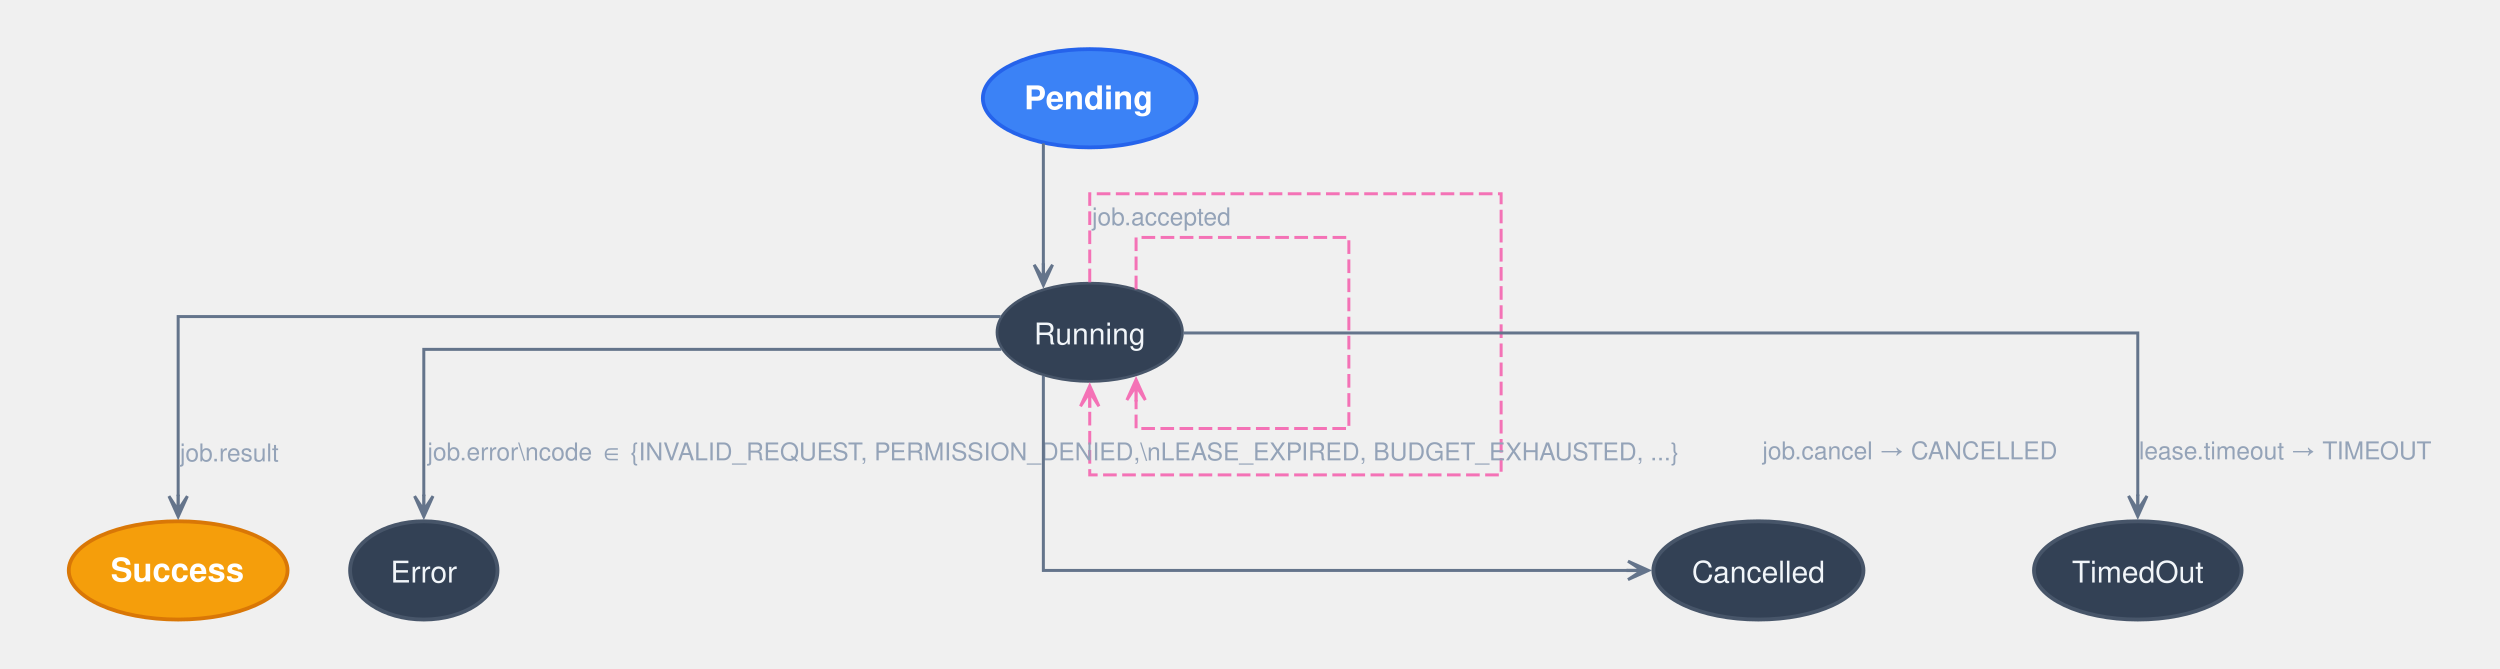
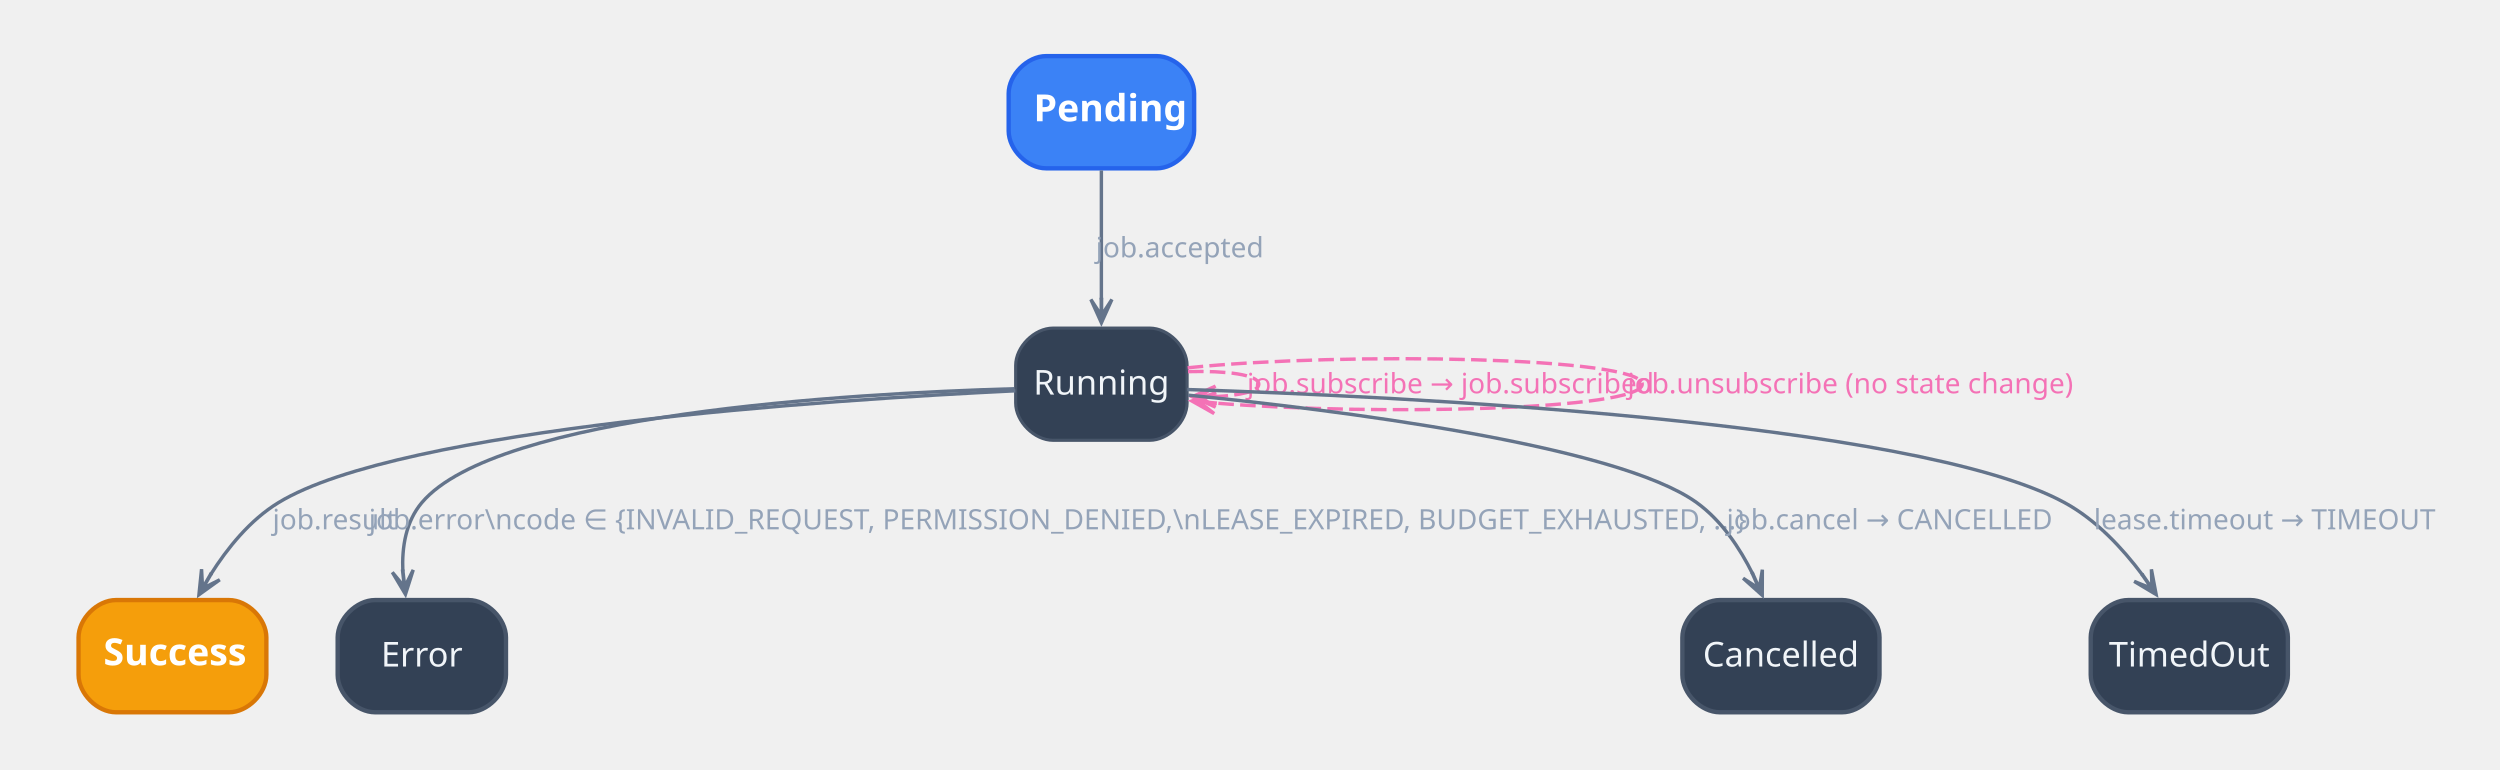
- <svg xmlns="http://www.w3.org/2000/svg" width="916pt" height="245pt" viewBox="0.00 0.00 916.00 245.00">
-   <g id="graph0" class="graph" transform="scale(1 1) rotate(0) translate(25.2 227)">
+ <svg xmlns="http://www.w3.org/2000/svg" width="802pt" height="247pt" viewBox="0.00 0.00 802.00 247.00">
+   <g id="graph0" class="graph" transform="scale(1 1) rotate(0) translate(25.2 228.5)">
    <g id="node1" class="node">
-       <ellipse fill="#3b82f6" stroke="#2563eb" stroke-width="1.4" cx="374.08" cy="-191" rx="39.16" ry="18" />
-       <text xml:space="preserve" text-anchor="start" x="350.08" y="-186.97" font-family="Helvetica,sans-Serif" font-weight="bold" font-size="12.00" fill="white">Pending</text>
+       <path fill="#3b82f6" stroke="#2563eb" stroke-width="1.4" d="M345.88,-210.5C345.88,-210.5 310.38,-210.5 310.38,-210.5 304.38,-210.5 298.38,-204.5 298.38,-198.5 298.38,-198.5 298.38,-186.5 298.38,-186.5 298.38,-180.5 304.38,-174.5 310.38,-174.5 310.38,-174.5 345.88,-174.5 345.88,-174.5 351.88,-174.5 357.88,-180.5 357.88,-186.5 357.88,-186.5 357.88,-198.5 357.88,-198.5 357.88,-204.5 351.88,-210.5 345.88,-210.5" />
+       <text xml:space="preserve" text-anchor="start" x="306.38" y="-189.6" font-family="TT Commons Pro Trial" font-weight="bold" font-size="12.00" fill="white">Pending</text>
    </g>
    <g id="node2" class="node">
-       <ellipse fill="#334155" stroke="#475569" cx="374.08" cy="-105.25" rx="33.98" ry="18" />
-       <text xml:space="preserve" text-anchor="middle" x="374.08" y="-100.8" font-family="Helvetica,sans-Serif" font-size="11.00" fill="#f1f5f9">Running</text>
+       <path fill="#334155" stroke="#475569" d="M343.62,-123.25C343.62,-123.25 312.62,-123.25 312.62,-123.25 306.62,-123.25 300.62,-117.25 300.62,-111.25 300.62,-111.25 300.62,-99.25 300.62,-99.25 300.62,-93.25 306.62,-87.25 312.62,-87.25 312.62,-87.25 343.62,-87.25 343.62,-87.25 349.62,-87.25 355.62,-93.25 355.62,-99.25 355.62,-99.25 355.62,-111.25 355.62,-111.25 355.62,-117.25 349.62,-123.25 343.62,-123.25" />
+       <text xml:space="preserve" text-anchor="middle" x="328.12" y="-101.92" font-family="TT Commons Pro Trial" font-size="11.00" fill="#f1f5f9">Running</text>
    </g>
    <g id="edge1" class="edge">
-       <path fill="none" stroke="#64748b" stroke-width="1.1" d="M357.09,-174.47C357.09,-174.47 357.09,-129.99 357.09,-129.99" />
-       <polygon fill="#64748b" stroke="#64748b" stroke-width="1.1" points="357.09,-122.49 360.46,-129.99 357.14,-124.9 357.14,-129.99 357.09,-129.99 357.04,-129.99 357.04,-124.9 353.71,-129.99 357.09,-122.49" />
-       <text xml:space="preserve" text-anchor="middle" x="400.33" y="-144.45" font-family="Helvetica,sans-Serif" font-size="9.00" fill="#94a3b8">job.accepted</text>
+       <path fill="none" stroke="#64748b" stroke-width="1.1" d="M328.12,-173.84C328.12,-161.87 328.12,-145.85 328.12,-132.41" />
+       <polygon fill="#64748b" stroke="#64748b" stroke-width="1.1" points="328.13,-124.94 331.5,-132.44 328.18,-127.35 328.18,-132.44 328.13,-132.44 328.08,-132.44 328.08,-127.35 324.75,-132.44 328.13,-124.94" />
+       <text xml:space="preserve" text-anchor="middle" x="353.25" y="-145.95" font-family="TT Commons Pro Trial" font-size="9.00" fill="#94a3b8">job.accepted</text>
    </g>
    <g id="edge6" class="edge">
-       <path fill="none" stroke="#f472b6" stroke-width="1.1" stroke-dasharray="5,2" d="M391.06,-121C391.06,-130.19 391.06,-140 391.06,-140 391.06,-140 469.02,-140 469.02,-140 469.02,-140 469.02,-70 469.02,-70 469.02,-70 391.06,-70 391.06,-70 391.06,-70 391.06,-80.43 391.06,-80.43" />
-       <polygon fill="#f472b6" stroke="#f472b6" stroke-width="1.1" points="391.06,-87.93 387.69,-80.43 391.01,-85.53 391.01,-80.43 391.06,-80.43 391.11,-80.43 391.11,-85.53 394.44,-80.43 391.06,-87.93" />
+       <path fill="none" stroke="#f472b6" stroke-width="1.1" stroke-dasharray="5,2" d="M355.91,-109.28C368.12,-109.64 378.62,-108.3 378.62,-105.25 378.62,-102.97 372.72,-101.64 364.61,-101.27" />
+       <polygon fill="#f472b6" stroke="#f472b6" stroke-width="1.1" points="357.25,-101.22 364.77,-97.89 359.66,-101.19 364.75,-101.22 364.75,-101.27 364.75,-101.32 359.66,-101.29 364.73,-104.64 357.25,-101.22" />
+       <text xml:space="preserve" text-anchor="middle" x="440.12" y="-102.33" font-family="TT Commons Pro Trial" font-size="9.00" fill="#f472b6">job.subscribe → job.subscribed</text>
    </g>
    <g id="edge7" class="edge">
-       <path fill="none" stroke="#f472b6" stroke-width="1.1" stroke-dasharray="5,2" d="M374.08,-123.57C374.08,-138.11 374.08,-156 374.08,-156 374.08,-156 524.81,-156 524.81,-156 524.81,-156 524.81,-53 524.81,-53 524.81,-53 374.08,-53 374.08,-53 374.08,-53 374.08,-78.14 374.08,-78.14" />
-       <polygon fill="#f472b6" stroke="#f472b6" stroke-width="1.1" points="374.08,-85.64 370.7,-78.14 374.03,-83.23 374.03,-78.14 374.08,-78.14 374.13,-78.14 374.13,-83.23 377.45,-78.14 374.08,-85.64" />
+       <path fill="none" stroke="#f472b6" stroke-width="1.1" stroke-dasharray="5,2" d="M355.8,-110.51C406.54,-115.71 501.62,-113.96 501.62,-105.25 501.62,-97.01 416.66,-95 364.5,-99.2" />
+       <polygon fill="#f472b6" stroke="#f472b6" stroke-width="1.1" points="357.13,-99.87 364.3,-95.83 359.53,-99.6 364.6,-99.14 364.6,-99.19 364.61,-99.24 359.54,-99.7 364.91,-102.55 357.13,-99.87" />
+       <text xml:space="preserve" text-anchor="middle" x="568.38" y="-102.33" font-family="TT Commons Pro Trial" font-size="9.00" fill="#f472b6">job.unsubscribe (no state change)</text>
    </g>
    <g id="node3" class="node">
-       <ellipse fill="#f59e0b" stroke="#d97706" stroke-width="1.4" cx="40.08" cy="-18" rx="40.08" ry="18" />
-       <text xml:space="preserve" text-anchor="start" x="15.33" y="-13.97" font-family="Helvetica,sans-Serif" font-weight="bold" font-size="12.00" fill="white">Success</text>
+       <path fill="#f59e0b" stroke="#d97706" stroke-width="1.4" d="M48.25,-36C48.25,-36 12,-36 12,-36 6,-36 0,-30 0,-24 0,-24 0,-12 0,-12 0,-6 6,0 12,0 12,0 48.25,0 48.25,0 54.25,0 60.25,-6 60.25,-12 60.25,-12 60.25,-24 60.25,-24 60.25,-30 54.25,-36 48.25,-36" />
+       <text xml:space="preserve" text-anchor="start" x="8" y="-15.1" font-family="TT Commons Pro Trial" font-weight="bold" font-size="12.00" fill="white">Success</text>
    </g>
    <g id="edge2" class="edge">
-       <path fill="none" stroke="#64748b" stroke-width="1.1" d="M341.44,-111C257.4,-111 40.08,-111 40.08,-111 40.08,-111 40.08,-45.21 40.08,-45.21" />
-       <polygon fill="#64748b" stroke="#64748b" stroke-width="1.1" points="40.08,-37.71 43.45,-45.21 40.13,-40.12 40.13,-45.21 40.08,-45.21 40.03,-45.21 40.03,-40.12 36.7,-45.21 40.08,-37.71" />
-       <text xml:space="preserve" text-anchor="middle" x="58.83" y="-57.95" font-family="Helvetica,sans-Serif" font-size="9.00" fill="#94a3b8">job.result</text>
+       <path fill="none" stroke="#64748b" stroke-width="1.1" d="M300.53,-103.13C241.15,-100.29 103.43,-91.24 64.12,-67.25 55.06,-61.72 47.76,-52.75 42.29,-44.05" />
+       <polygon fill="#64748b" stroke="#64748b" stroke-width="1.1" points="38.62,-37.71 45.3,-42.51 39.87,-39.77 42.42,-44.18 42.38,-44.2 42.33,-44.23 39.78,-39.82 39.46,-45.9 38.62,-37.71" />
+       <text xml:space="preserve" text-anchor="middle" x="82.12" y="-58.7" font-family="TT Commons Pro Trial" font-size="9.00" fill="#94a3b8">job.result</text>
    </g>
    <g id="node4" class="node">
-       <ellipse fill="#334155" stroke="#475569" stroke-width="1.4" cx="130.08" cy="-18" rx="27" ry="18" />
-       <text xml:space="preserve" text-anchor="middle" x="130.08" y="-13.55" font-family="Helvetica,sans-Serif" font-size="11.00" fill="#f1f5f9">Error</text>
+       <path fill="#334155" stroke="#475569" stroke-width="1.4" d="M125.12,-36C125.12,-36 95.12,-36 95.12,-36 89.12,-36 83.12,-30 83.12,-24 83.12,-24 83.12,-12 83.12,-12 83.12,-6 89.12,0 95.12,0 95.12,0 125.12,0 125.12,0 131.12,0 137.12,-6 137.12,-12 137.12,-12 137.12,-24 137.12,-24 137.12,-30 131.12,-36 125.12,-36" />
+       <text xml:space="preserve" text-anchor="middle" x="110.12" y="-14.68" font-family="TT Commons Pro Trial" font-size="11.00" fill="#f1f5f9">Error</text>
    </g>
    <g id="edge3" class="edge">
-       <path fill="none" stroke="#64748b" stroke-width="1.1" d="M341.68,-99C275.3,-99 130.08,-99 130.08,-99 130.08,-99 130.08,-45.22 130.08,-45.22" />
-       <polygon fill="#64748b" stroke="#64748b" stroke-width="1.1" points="130.08,-37.72 133.45,-45.22 130.13,-40.13 130.13,-45.22 130.08,-45.22 130.03,-45.22 130.03,-40.13 126.7,-45.22 130.08,-37.72" />
-       <text xml:space="preserve" text-anchor="middle" x="360.7" y="-58.33" font-family="Helvetica,sans-Serif" font-size="9.00" fill="#94a3b8">job.error\ncode ∈ {INVALID_REQUEST, PERMISSION_DENIED,\nLEASE_EXPIRED, BUDGET_EXHAUSTED, ...}</text>
+       <path fill="none" stroke="#64748b" stroke-width="1.1" d="M300.19,-103.8C246.96,-102.28 134.15,-95.7 110.12,-67.25 105.02,-61.21 103.68,-53.05 104.03,-45.17" />
+       <polygon fill="#64748b" stroke="#64748b" stroke-width="1.1" points="104.87,-37.84 107.36,-45.68 104.64,-40.24 104.06,-45.3 104.01,-45.3 103.96,-45.29 104.54,-40.23 100.66,-44.91 104.87,-37.84" />
+       <text xml:space="preserve" text-anchor="middle" x="314.12" y="-58.7" font-family="TT Commons Pro Trial" font-size="9.00" fill="#94a3b8">job.error\ncode ∈ {INVALID_REQUEST, PERMISSION_DENIED,\nLEASE_EXPIRED, BUDGET_EXHAUSTED, ...}</text>
    </g>
    <g id="node5" class="node">
-       <ellipse fill="#334155" stroke="#475569" stroke-width="1.4" cx="619.08" cy="-18" rx="38.49" ry="18" />
-       <text xml:space="preserve" text-anchor="middle" x="619.08" y="-13.55" font-family="Helvetica,sans-Serif" font-size="11.00" fill="#f1f5f9">Cancelled</text>
+       <path fill="#334155" stroke="#475569" stroke-width="1.4" d="M565.75,-36C565.75,-36 526.5,-36 526.5,-36 520.5,-36 514.5,-30 514.5,-24 514.5,-24 514.5,-12 514.5,-12 514.5,-6 520.5,0 526.5,0 526.5,0 565.75,0 565.75,0 571.75,0 577.75,-6 577.75,-12 577.75,-12 577.75,-24 577.75,-24 577.75,-30 571.75,-36 565.75,-36" />
+       <text xml:space="preserve" text-anchor="middle" x="546.12" y="-14.68" font-family="TT Commons Pro Trial" font-size="11.00" fill="#f1f5f9">Cancelled</text>
    </g>
    <g id="edge4" class="edge">
-       <path fill="none" stroke="#64748b" stroke-width="1.1" d="M357.09,-89.25C357.09,-64.06 357.09,-18 357.09,-18 357.09,-18 571.3,-18 571.3,-18" />
-       <polygon fill="#64748b" stroke="#64748b" stroke-width="1.1" points="578.8,-18 571.3,-21.38 576.39,-18.05 571.3,-18.05 571.3,-18 571.3,-17.95 576.39,-17.95 571.3,-14.63 578.8,-18" />
-       <text xml:space="preserve" text-anchor="middle" x="674.58" y="-58.7" font-family="Helvetica,sans-Serif" font-size="9.00" fill="#94a3b8">job.cancel → CANCELLED</text>
+       <path fill="none" stroke="#64748b" stroke-width="1.1" d="M355.95,-101.74C402.45,-97.09 493.4,-85.85 519.12,-67.25 527.02,-61.54 532.91,-52.77 537.13,-44.26" />
+       <polygon fill="#64748b" stroke="#64748b" stroke-width="1.1" points="540.13,-37.52 540.16,-45.74 539.19,-39.74 537.12,-44.39 537.08,-44.37 537.03,-44.35 539.1,-39.7 533.99,-43 540.13,-37.52" />
+       <text xml:space="preserve" text-anchor="middle" x="580.96" y="-58.7" font-family="TT Commons Pro Trial" font-size="9.00" fill="#94a3b8">job.cancel → CANCELLED</text>
    </g>
    <g id="node6" class="node">
-       <ellipse fill="#334155" stroke="#475569" stroke-width="1.4" cx="758.08" cy="-18" rx="38.03" ry="18" />
-       <text xml:space="preserve" text-anchor="middle" x="758.08" y="-13.55" font-family="Helvetica,sans-Serif" font-size="11.00" fill="#f1f5f9">TimedOut</text>
+       <path fill="#334155" stroke="#475569" stroke-width="1.4" d="M696.75,-36C696.75,-36 657.5,-36 657.5,-36 651.5,-36 645.5,-30 645.5,-24 645.5,-24 645.5,-12 645.5,-12 645.5,-6 651.5,0 657.5,0 657.5,0 696.75,0 696.75,0 702.75,0 708.75,-6 708.75,-12 708.75,-12 708.75,-24 708.75,-24 708.75,-30 702.75,-36 696.75,-36" />
+       <text xml:space="preserve" text-anchor="middle" x="677.12" y="-14.68" font-family="TT Commons Pro Trial" font-size="11.00" fill="#f1f5f9">TimedOut</text>
    </g>
    <g id="edge5" class="edge">
-       <path fill="none" stroke="#64748b" stroke-width="1.1" d="M408.49,-105C502.75,-105 758.08,-105 758.08,-105 758.08,-105 758.08,-45.29 758.08,-45.29" />
-       <polygon fill="#64748b" stroke="#64748b" stroke-width="1.1" points="758.08,-37.79 761.45,-45.29 758.13,-40.2 758.13,-45.29 758.08,-45.29 758.03,-45.29 758.03,-40.2 754.7,-45.29 758.08,-37.79" />
-       <text xml:space="preserve" text-anchor="middle" x="812.08" y="-58.7" font-family="Helvetica,sans-Serif" font-size="9.00" fill="#94a3b8">lease.timeout → TIMEOUT</text>
+       <path fill="none" stroke="#64748b" stroke-width="1.1" d="M355.69,-103.54C422.07,-101.42 588.85,-93.55 637.12,-67.25 647.13,-61.8 655.64,-52.74 662.2,-43.93" />
+       <polygon fill="#64748b" stroke="#64748b" stroke-width="1.1" points="666.49,-37.78 664.97,-45.86 665.15,-39.78 662.24,-43.96 662.2,-43.93 662.16,-43.9 665.07,-39.73 659.43,-42 666.49,-37.78" />
+       <text xml:space="preserve" text-anchor="middle" x="701.3" y="-58.7" font-family="TT Commons Pro Trial" font-size="9.00" fill="#94a3b8">lease.timeout → TIMEOUT</text>
    </g>
  </g>
</svg>
